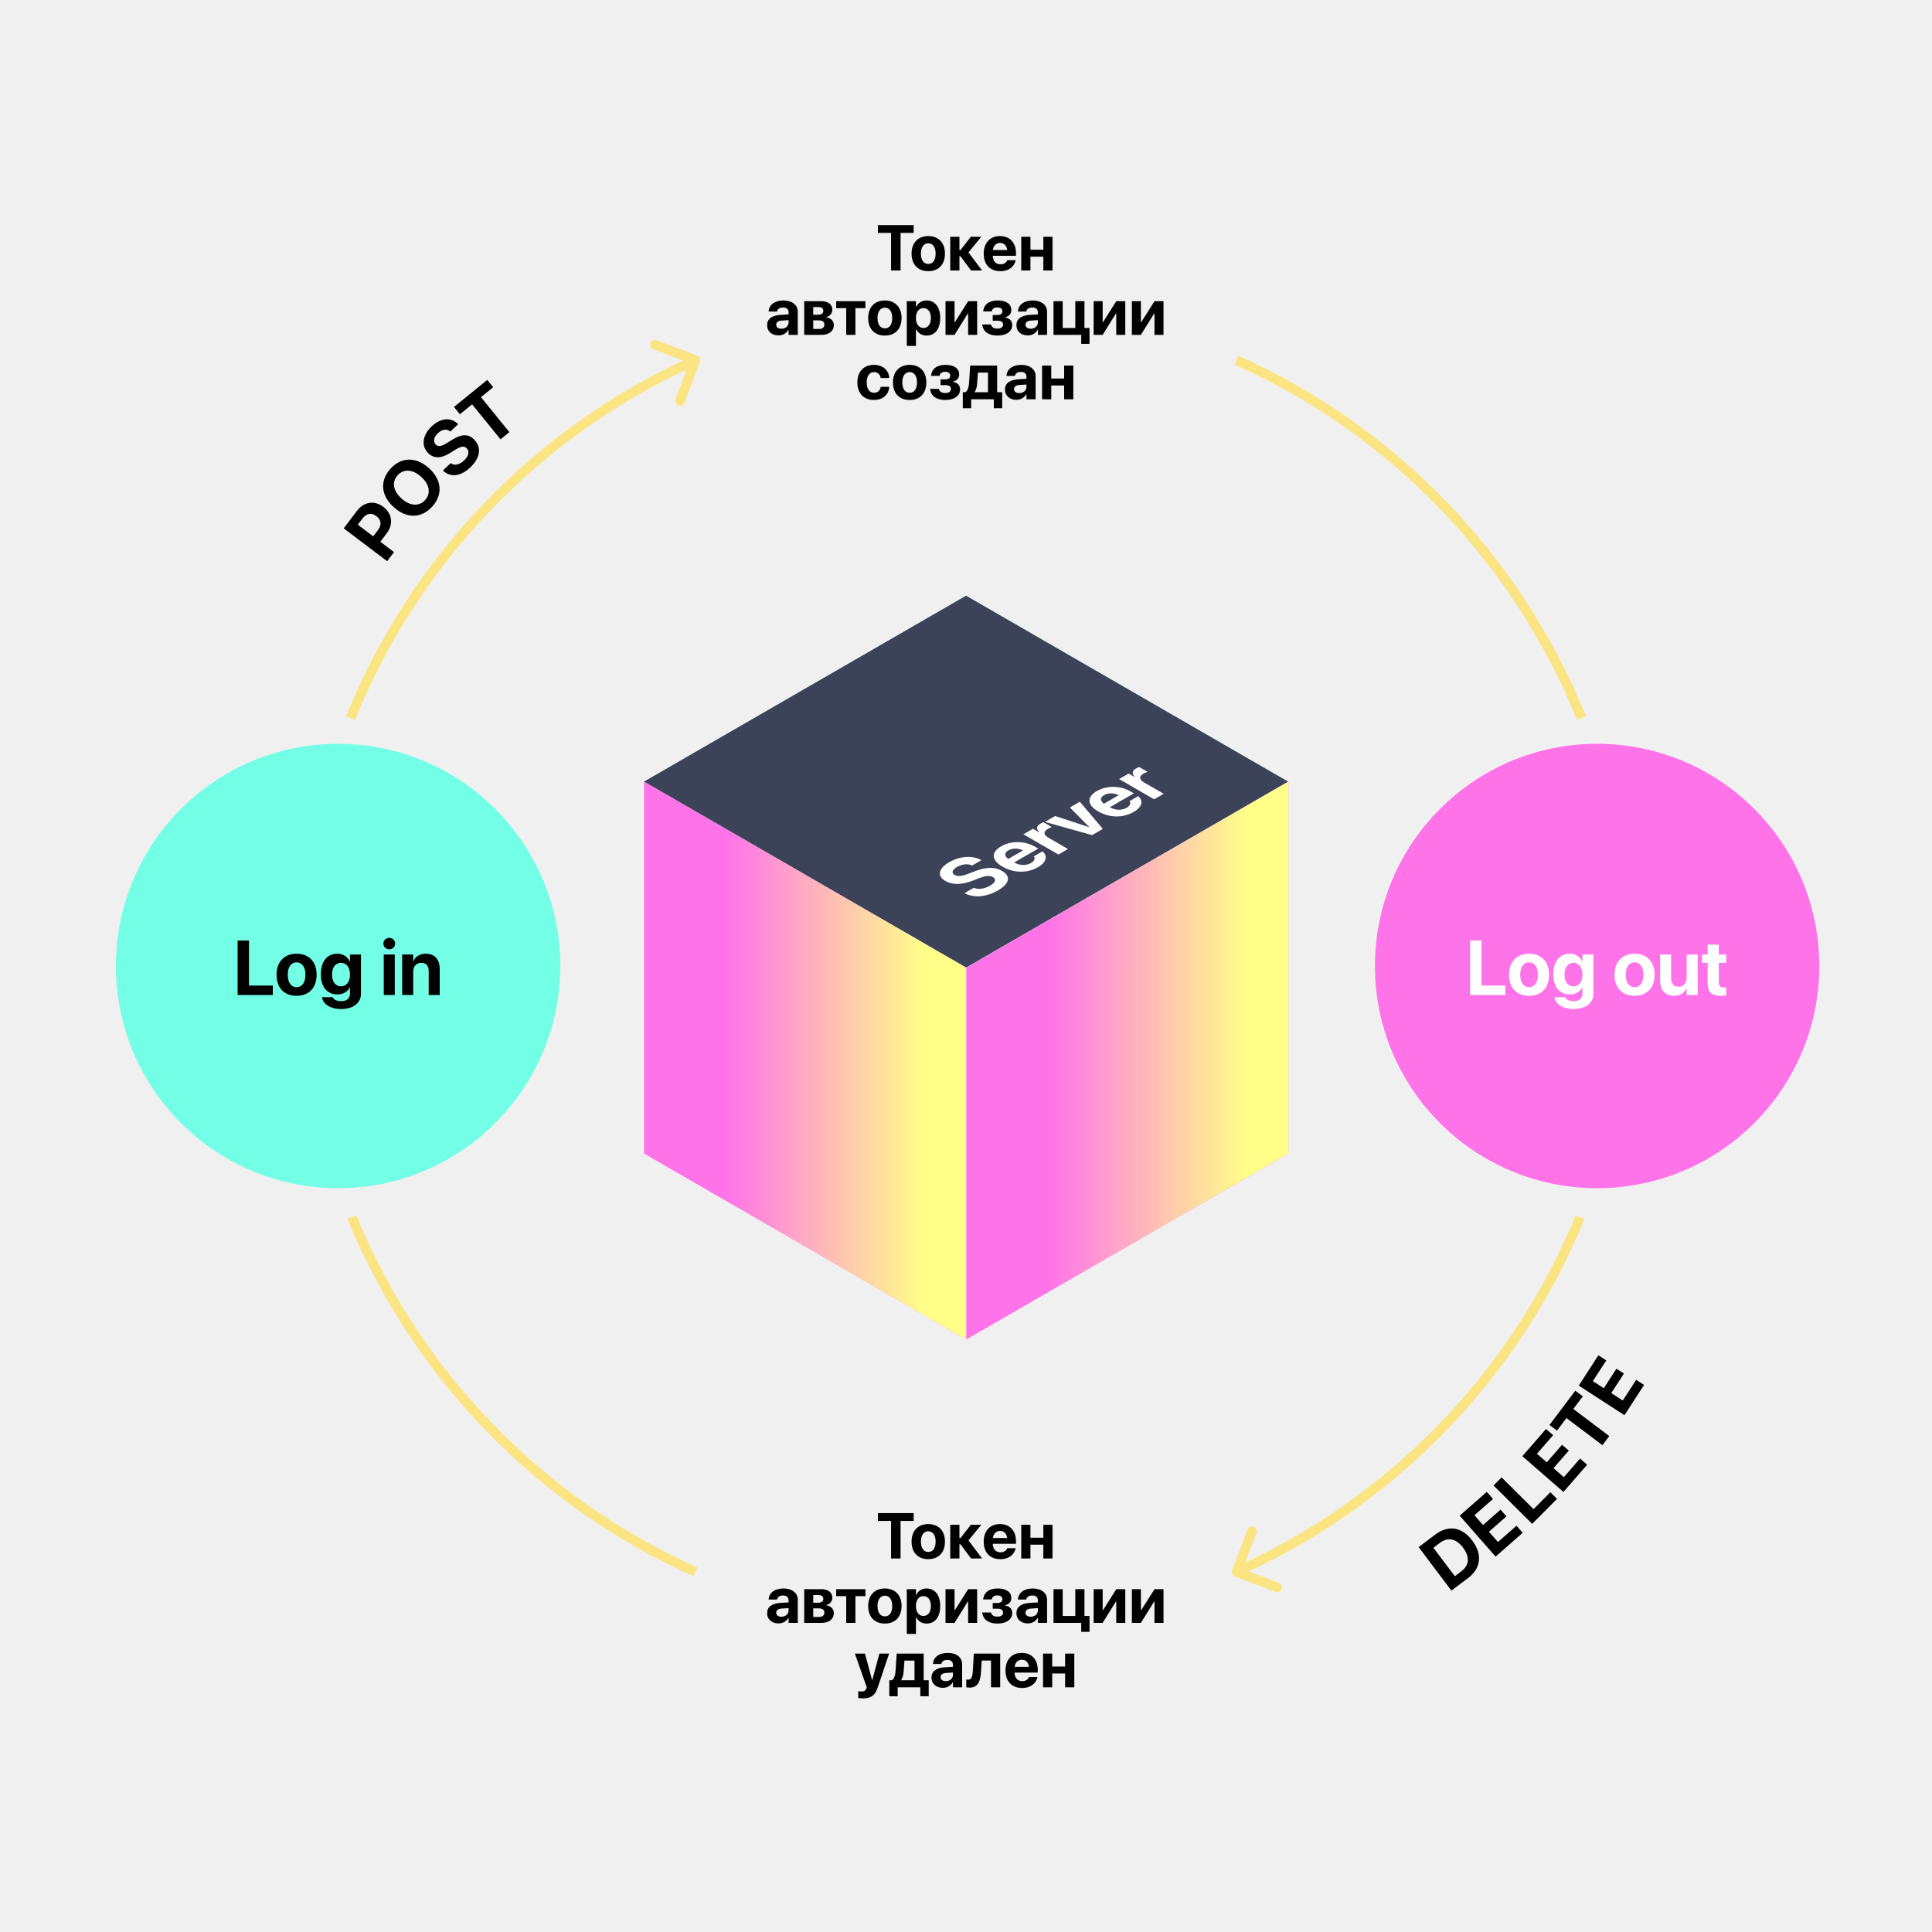
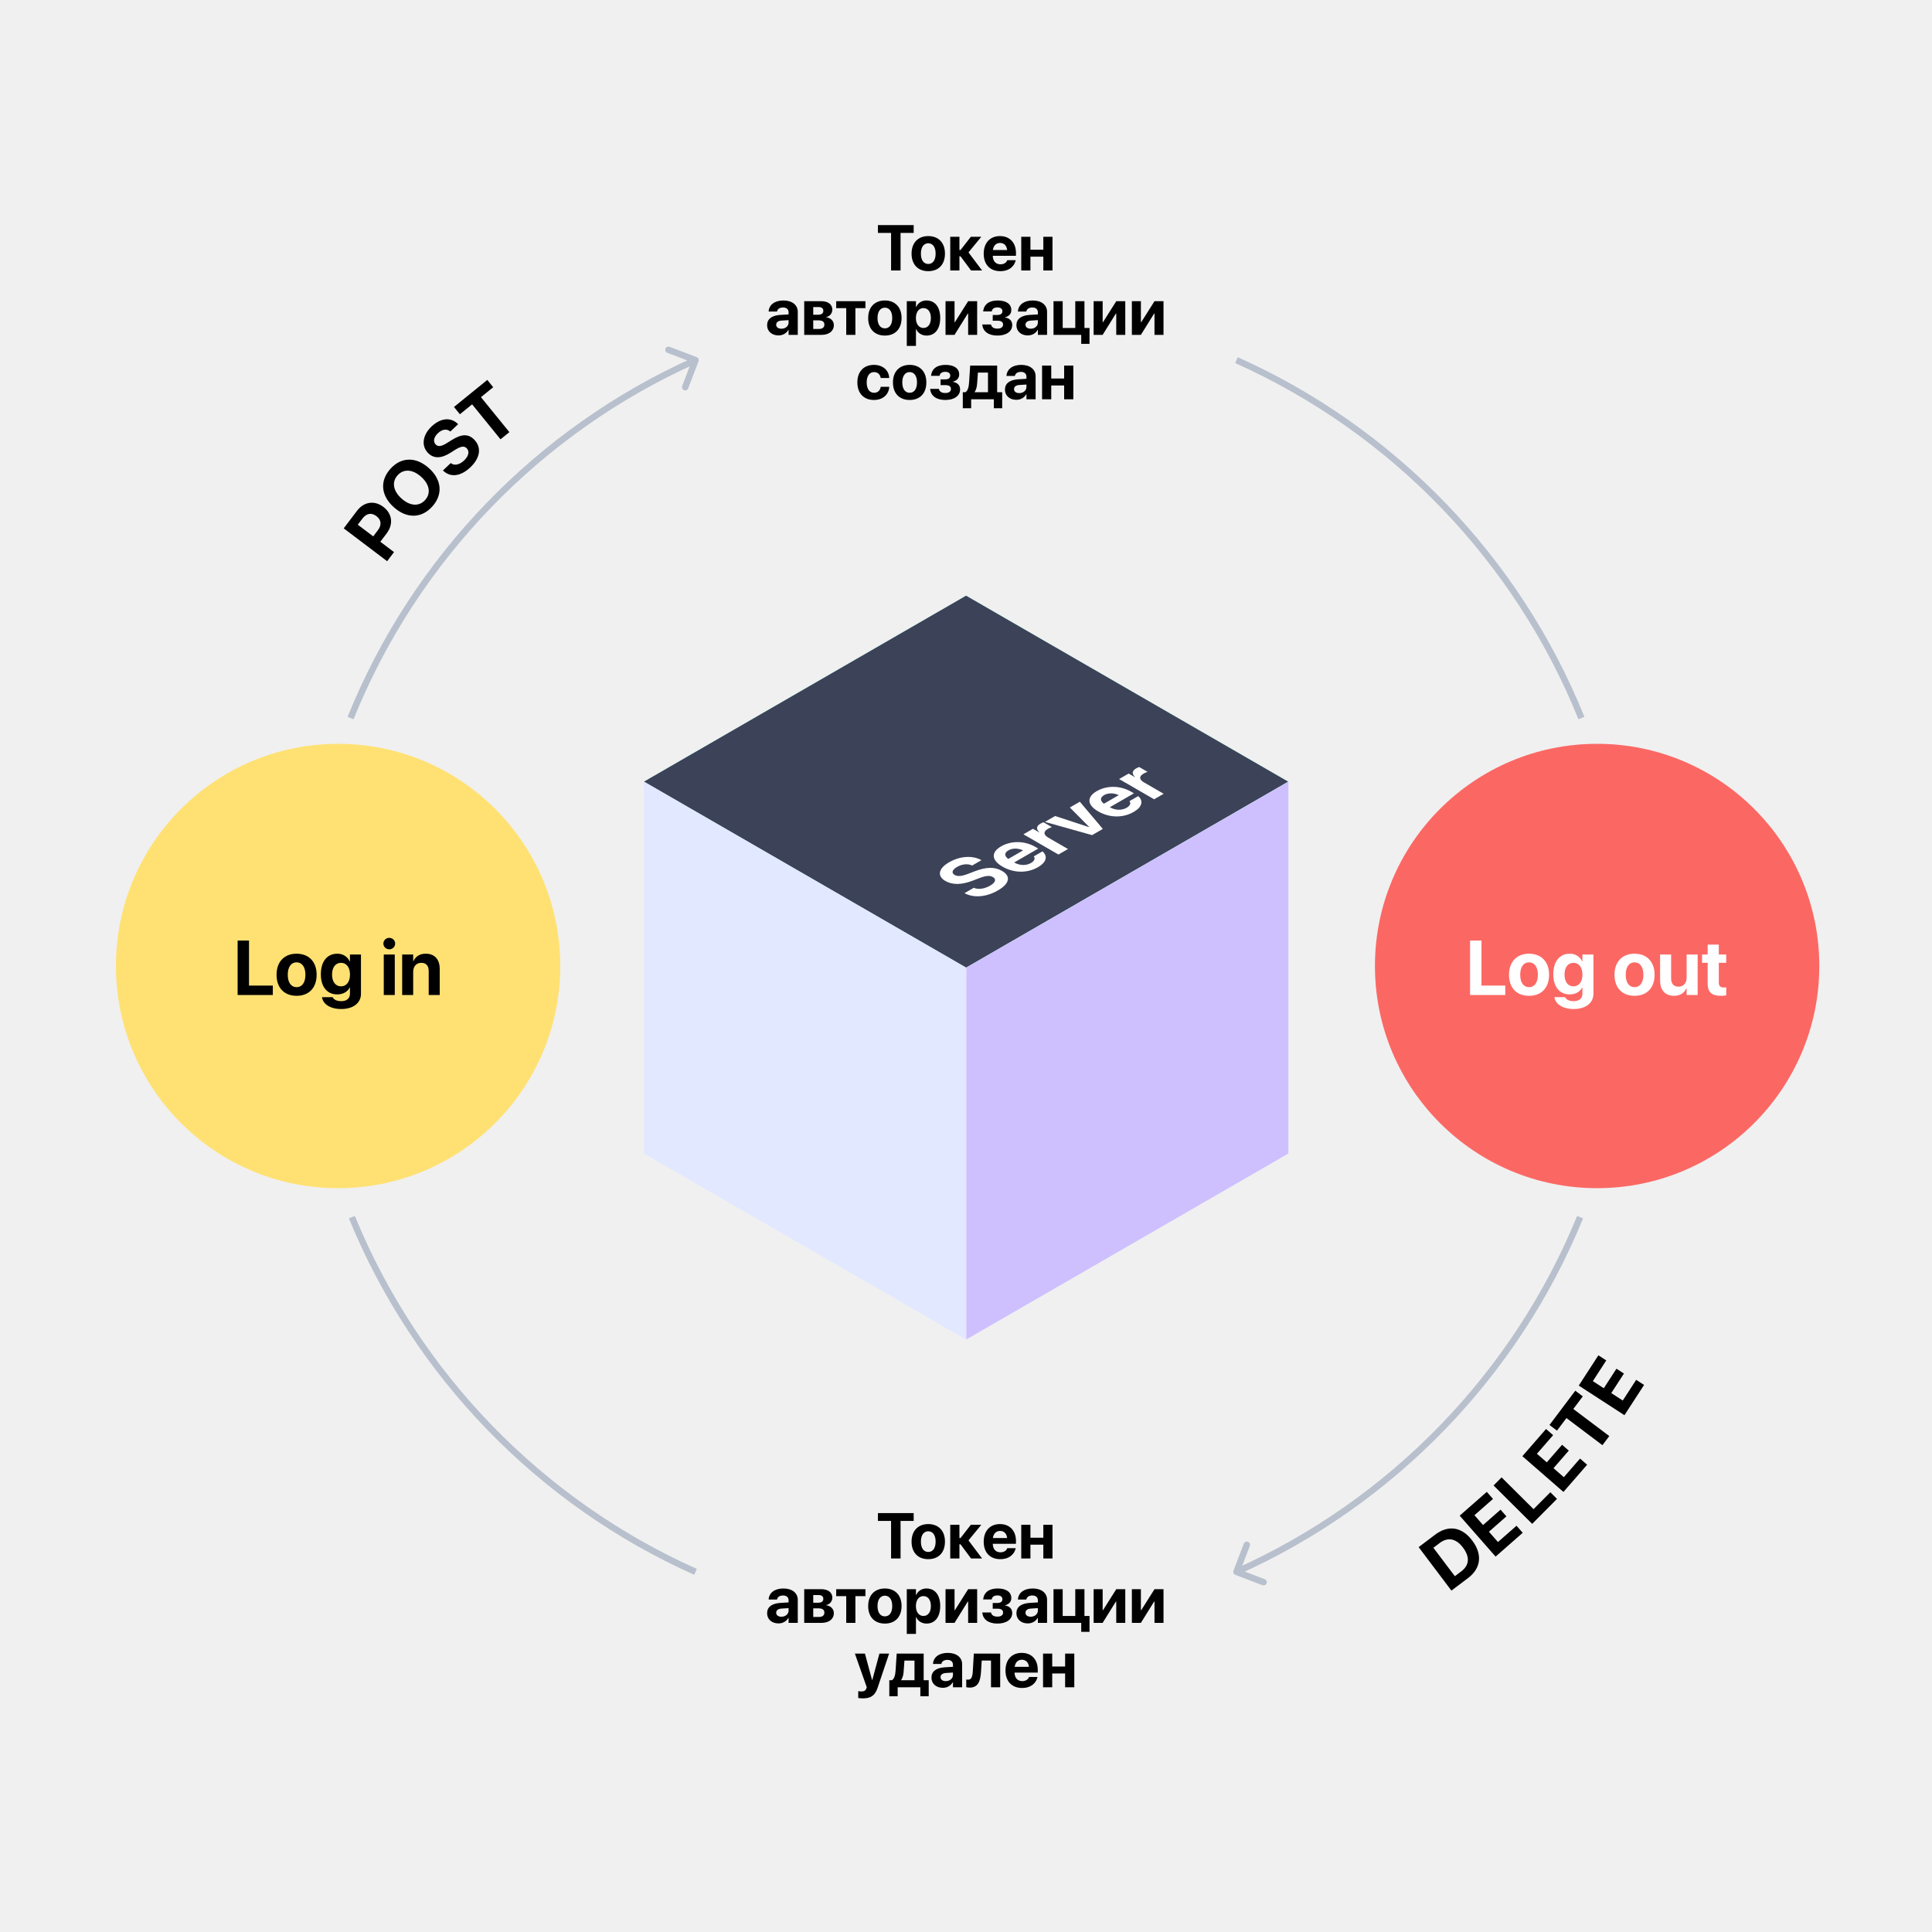
<svg xmlns="http://www.w3.org/2000/svg" width="600" height="600" viewBox="0 0 600 600" fill="none">
-   <circle cx="105" cy="300" r="69" fill="#73FFE5" />
+   <circle cx="105" cy="300" r="69" fill="#FFE173" />
  <path d="M73.793 309H84.727V306.082H77.332V292.09H73.793V309ZM92.109 309.258C95.906 309.258 98.332 306.82 98.332 302.719V302.695C98.332 298.629 95.859 296.18 92.098 296.18C88.348 296.18 85.887 298.652 85.887 302.695V302.719C85.887 306.809 88.289 309.258 92.109 309.258ZM92.121 306.574C90.434 306.574 89.367 305.18 89.367 302.719V302.695C89.367 300.27 90.445 298.863 92.098 298.863C93.762 298.863 94.852 300.27 94.852 302.695V302.719C94.852 305.168 93.785 306.574 92.121 306.574ZM105.973 313.359C109.746 313.359 112.102 311.449 112.102 308.648V296.438H108.68V298.582H108.609C107.93 297.117 106.559 296.18 104.789 296.18C101.613 296.18 99.644 298.559 99.644 302.566V302.578C99.644 306.48 101.59 308.824 104.73 308.824C106.547 308.824 107.953 307.992 108.609 306.68H108.68V308.602C108.68 310.008 107.742 310.922 105.973 310.922C104.543 310.922 103.629 310.383 103.359 309.762L103.324 309.68H99.996L100.008 309.785C100.336 311.801 102.516 313.359 105.973 313.359ZM105.914 306.316C104.203 306.316 103.125 304.922 103.125 302.66V302.648C103.125 300.398 104.215 299.016 105.914 299.016C107.578 299.016 108.691 300.41 108.691 302.648V302.66C108.691 304.91 107.59 306.316 105.914 306.316ZM120.891 294.82C121.922 294.82 122.719 294.012 122.719 293.039C122.719 292.066 121.922 291.258 120.891 291.258C119.859 291.258 119.062 292.066 119.062 293.039C119.062 294.012 119.859 294.82 120.891 294.82ZM119.18 309H122.602V296.438H119.18V309ZM124.898 309H128.32V301.781C128.32 300.141 129.293 299.016 130.828 299.016C132.363 299.016 133.137 299.953 133.137 301.594V309H136.559V300.891C136.559 297.949 134.988 296.18 132.223 296.18C130.324 296.18 129.035 297.059 128.391 298.5H128.32V296.438H124.898V309Z" fill="black" />
-   <circle cx="496" cy="300" r="69" fill="#FF73E9" />
+   <circle cx="496" cy="300" r="69" fill="#FB6864" />
  <path d="M456.543 309H467.477V306.082H460.082V292.09H456.543V309ZM474.859 309.258C478.656 309.258 481.082 306.82 481.082 302.719V302.695C481.082 298.629 478.609 296.18 474.848 296.18C471.098 296.18 468.637 298.652 468.637 302.695V302.719C468.637 306.809 471.039 309.258 474.859 309.258ZM474.871 306.574C473.184 306.574 472.117 305.18 472.117 302.719V302.695C472.117 300.27 473.195 298.863 474.848 298.863C476.512 298.863 477.602 300.27 477.602 302.695V302.719C477.602 305.168 476.535 306.574 474.871 306.574ZM488.723 313.359C492.496 313.359 494.852 311.449 494.852 308.648V296.438H491.43V298.582H491.359C490.68 297.117 489.309 296.18 487.539 296.18C484.363 296.18 482.395 298.559 482.395 302.566V302.578C482.395 306.48 484.34 308.824 487.48 308.824C489.297 308.824 490.703 307.992 491.359 306.68H491.43V308.602C491.43 310.008 490.492 310.922 488.723 310.922C487.293 310.922 486.379 310.383 486.109 309.762L486.074 309.68H482.746L482.758 309.785C483.086 311.801 485.266 313.359 488.723 313.359ZM488.664 306.316C486.953 306.316 485.875 304.922 485.875 302.66V302.648C485.875 300.398 486.965 299.016 488.664 299.016C490.328 299.016 491.441 300.41 491.441 302.648V302.66C491.441 304.91 490.34 306.316 488.664 306.316ZM507.625 309.258C511.422 309.258 513.848 306.82 513.848 302.719V302.695C513.848 298.629 511.375 296.18 507.613 296.18C503.863 296.18 501.402 298.652 501.402 302.695V302.719C501.402 306.809 503.805 309.258 507.625 309.258ZM507.637 306.574C505.949 306.574 504.883 305.18 504.883 302.719V302.695C504.883 300.27 505.961 298.863 507.613 298.863C509.277 298.863 510.367 300.27 510.367 302.695V302.719C510.367 305.168 509.301 306.574 507.637 306.574ZM519.895 309.258C521.793 309.258 523.082 308.367 523.727 306.926H523.797V309H527.219V296.438H523.797V303.656C523.797 305.297 522.824 306.422 521.289 306.422C519.754 306.422 518.98 305.473 518.98 303.832V296.438H515.559V304.547C515.559 307.488 517.129 309.258 519.895 309.258ZM534.438 309.258C535.152 309.258 535.703 309.188 536.09 309.129V306.621C535.879 306.645 535.656 306.68 535.352 306.68C534.32 306.68 533.793 306.281 533.793 305.109V299.016H536.09V296.438H533.793V293.367H530.336V296.438H528.59V299.016H530.336V305.484C530.336 308.18 531.648 309.258 534.438 309.258Z" fill="white" />
  <path d="M276.729 84H279.678V72.34H283.75V69.908H272.646V72.34H276.729V84ZM288.281 84.215C291.445 84.215 293.467 82.184 293.467 78.766V78.746C293.467 75.357 291.416 73.316 288.281 73.316C285.146 73.316 283.096 75.377 283.096 78.746V78.766C283.096 82.174 285.107 84.215 288.281 84.215ZM288.291 81.978C286.885 81.978 285.996 80.816 285.996 78.766V78.746C285.996 76.725 286.904 75.553 288.281 75.553C289.668 75.553 290.566 76.725 290.566 78.746V78.766C290.566 80.807 289.688 81.978 288.291 81.978ZM298.301 79.606L301.572 84H305L300.771 78.385L304.756 73.531H301.514L298.301 77.643H297.959V73.531H295.107V84H297.959V79.606H298.301ZM310.654 84.215C313.633 84.215 315.078 82.447 315.41 80.904L315.43 80.797H312.812L312.793 80.856C312.598 81.441 311.885 82.086 310.713 82.086C309.258 82.086 308.35 81.109 308.311 79.439H315.518V78.561C315.518 75.397 313.604 73.316 310.537 73.316C307.461 73.316 305.498 75.445 305.498 78.775V78.785C305.498 82.135 307.441 84.215 310.654 84.215ZM310.586 75.445C311.758 75.445 312.607 76.197 312.783 77.643H308.35C308.535 76.227 309.404 75.445 310.586 75.445ZM324.014 84H326.865V73.531H324.014V77.555H320.01V73.531H317.158V84H320.01V79.713H324.014V84ZM241.758 104.166C243.125 104.166 244.238 103.512 244.844 102.438H244.902V104H247.754V96.822C247.754 94.713 245.996 93.316 243.301 93.316C240.527 93.316 238.867 94.703 238.711 96.637L238.701 96.754H241.309L241.328 96.666C241.475 95.992 242.109 95.494 243.174 95.494C244.297 95.494 244.902 96.07 244.902 96.998V97.643L242.314 97.799C239.707 97.965 238.232 99.078 238.232 100.982V101.002C238.232 102.848 239.658 104.166 241.758 104.166ZM241.055 100.855V100.836C241.055 100.094 241.641 99.625 242.744 99.557L244.902 99.42V100.172C244.902 101.266 243.955 102.086 242.676 102.086C241.699 102.086 241.055 101.627 241.055 100.855ZM249.756 104H255.098C257.471 104 258.955 102.809 258.955 100.982V100.963C258.955 99.664 257.988 98.707 256.592 98.531V98.453C257.666 98.287 258.486 97.311 258.486 96.197V96.178C258.486 94.527 257.178 93.531 255 93.531H249.756V104ZM252.559 97.74V95.357H254.229C255.166 95.357 255.684 95.768 255.684 96.539V96.559C255.684 97.34 255.127 97.74 254.082 97.74H252.559ZM252.559 102.164V99.488H254.16C255.371 99.488 256.016 99.908 256.016 100.787V100.807C256.016 101.705 255.4 102.164 254.287 102.164H252.559ZM268.77 93.531H259.688V95.689H262.803V104H265.654V95.689H268.77V93.531ZM274.805 104.215C277.969 104.215 279.99 102.184 279.99 98.766V98.746C279.99 95.357 277.939 93.316 274.805 93.316C271.67 93.316 269.619 95.377 269.619 98.746V98.766C269.619 102.174 271.631 104.215 274.805 104.215ZM274.814 101.979C273.408 101.979 272.52 100.816 272.52 98.766V98.746C272.52 96.725 273.428 95.553 274.805 95.553C276.191 95.553 277.09 96.725 277.09 98.746V98.766C277.09 100.807 276.211 101.979 274.814 101.979ZM281.611 107.418H284.463V102.213H284.521C285.088 103.453 286.26 104.215 287.764 104.215C290.381 104.215 291.992 102.164 291.992 98.766V98.756C291.992 95.348 290.381 93.316 287.725 93.316C286.23 93.316 285.098 94.088 284.521 95.357H284.463V93.531H281.611V107.418ZM286.777 101.852C285.4 101.852 284.443 100.66 284.443 98.775V98.766C284.443 96.871 285.4 95.68 286.777 95.68C288.193 95.68 289.092 96.842 289.092 98.756V98.766C289.092 100.67 288.203 101.852 286.777 101.852ZM293.643 104H296.436L300.557 97.379H300.664V104H303.467V93.531H300.674L296.543 100.064H296.445V93.531H293.643V104ZM309.775 104.215C312.549 104.215 314.355 102.916 314.355 100.943V100.924C314.355 99.674 313.584 98.853 312.148 98.59V98.512C313.369 98.238 314.072 97.418 314.072 96.285V96.266C314.072 94.43 312.48 93.316 309.854 93.316C307.188 93.316 305.605 94.488 305.332 96.647L305.322 96.725H307.988L307.998 96.647C308.145 95.875 308.77 95.475 309.775 95.475C310.732 95.475 311.299 95.904 311.299 96.637V96.656C311.299 97.418 310.762 97.818 309.697 97.818H308.301V99.596H309.717C310.918 99.596 311.514 99.996 311.514 100.797V100.816C311.514 101.598 310.859 102.057 309.756 102.057C308.682 102.057 308.008 101.666 307.793 100.875L307.764 100.768H305.059L305.068 100.865C305.283 102.975 307.031 104.215 309.775 104.215ZM319.18 104.166C320.547 104.166 321.66 103.512 322.266 102.438H322.324V104H325.176V96.822C325.176 94.713 323.418 93.316 320.723 93.316C317.949 93.316 316.289 94.703 316.133 96.637L316.123 96.754H318.73L318.75 96.666C318.896 95.992 319.531 95.494 320.596 95.494C321.719 95.494 322.324 96.07 322.324 96.998V97.643L319.736 97.799C317.129 97.965 315.654 99.078 315.654 100.982V101.002C315.654 102.848 317.08 104.166 319.18 104.166ZM318.477 100.855V100.836C318.477 100.094 319.062 99.625 320.166 99.557L322.324 99.42V100.172C322.324 101.266 321.377 102.086 320.098 102.086C319.121 102.086 318.477 101.627 318.477 100.855ZM335.781 106.783H338.359V101.852H336.787V93.531H333.936V101.852H330.029V93.531H327.178V104H335.781V106.783ZM339.639 104H342.432L346.553 97.379H346.66V104H349.463V93.531H346.67L342.539 100.064H342.441V93.531H339.639V104ZM351.514 104H354.307L358.428 97.379H358.535V104H361.338V93.531H358.545L354.414 100.064H354.316V93.531H351.514V104ZM271.426 124.215C274.229 124.215 276.025 122.477 276.162 120.191L276.172 120.133H273.516L273.496 120.221C273.311 121.275 272.598 121.979 271.455 121.979C270.039 121.979 269.16 120.816 269.16 118.766V118.756C269.16 116.754 270.039 115.553 271.445 115.553C272.617 115.553 273.32 116.314 273.496 117.311L273.506 117.398H276.162L276.152 117.33C276.045 115.064 274.238 113.316 271.406 113.316C268.262 113.316 266.26 115.396 266.26 118.746V118.756C266.26 122.135 268.242 124.215 271.426 124.215ZM282.5 124.215C285.664 124.215 287.686 122.184 287.686 118.766V118.746C287.686 115.357 285.635 113.316 282.5 113.316C279.365 113.316 277.314 115.377 277.314 118.746V118.766C277.314 122.174 279.326 124.215 282.5 124.215ZM282.51 121.979C281.104 121.979 280.215 120.816 280.215 118.766V118.746C280.215 116.725 281.123 115.553 282.5 115.553C283.887 115.553 284.785 116.725 284.785 118.746V118.766C284.785 120.807 283.906 121.979 282.51 121.979ZM293.584 124.215C296.357 124.215 298.164 122.916 298.164 120.943V120.924C298.164 119.674 297.393 118.854 295.957 118.59V118.512C297.178 118.238 297.881 117.418 297.881 116.285V116.266C297.881 114.43 296.289 113.316 293.662 113.316C290.996 113.316 289.414 114.488 289.141 116.646L289.131 116.725H291.797L291.807 116.646C291.953 115.875 292.578 115.475 293.584 115.475C294.541 115.475 295.107 115.904 295.107 116.637V116.656C295.107 117.418 294.57 117.818 293.506 117.818H292.109V119.596H293.525C294.727 119.596 295.322 119.996 295.322 120.797V120.816C295.322 121.598 294.668 122.057 293.564 122.057C292.49 122.057 291.816 121.666 291.602 120.875L291.572 120.768H288.867L288.877 120.865C289.092 122.975 290.84 124.215 293.584 124.215ZM301.602 126.783V124H308.643V126.783H311.24V121.812H309.678V113.531H301.299L300.957 118.795C300.859 120.211 300.566 121.383 299.805 121.812H299.004V126.783H301.602ZM306.826 121.812H302.686V121.754C303.174 121.041 303.398 120.104 303.467 118.98L303.701 115.719H306.826V121.812ZM315.625 124.166C316.992 124.166 318.105 123.512 318.711 122.438H318.77V124H321.621V116.822C321.621 114.713 319.863 113.316 317.168 113.316C314.395 113.316 312.734 114.703 312.578 116.637L312.568 116.754H315.176L315.195 116.666C315.342 115.992 315.977 115.494 317.041 115.494C318.164 115.494 318.77 116.07 318.77 116.998V117.643L316.182 117.799C313.574 117.965 312.1 119.078 312.1 120.982V121.002C312.1 122.848 313.525 124.166 315.625 124.166ZM314.922 120.855V120.836C314.922 120.094 315.508 119.625 316.611 119.557L318.77 119.42V120.172C318.77 121.266 317.822 122.086 316.543 122.086C315.566 122.086 314.922 121.627 314.922 120.855ZM330.479 124H333.33V113.531H330.479V117.555H326.475V113.531H323.623V124H326.475V119.713H330.479V124Z" fill="black" />
  <path d="M276.729 484H279.678V472.34H283.75V469.908H272.646V472.34H276.729V484ZM288.281 484.215C291.445 484.215 293.467 482.184 293.467 478.766V478.746C293.467 475.357 291.416 473.316 288.281 473.316C285.146 473.316 283.096 475.377 283.096 478.746V478.766C283.096 482.174 285.107 484.215 288.281 484.215ZM288.291 481.979C286.885 481.979 285.996 480.816 285.996 478.766V478.746C285.996 476.725 286.904 475.553 288.281 475.553C289.668 475.553 290.566 476.725 290.566 478.746V478.766C290.566 480.807 289.688 481.979 288.291 481.979ZM298.301 479.605L301.572 484H305L300.771 478.385L304.756 473.531H301.514L298.301 477.643H297.959V473.531H295.107V484H297.959V479.605H298.301ZM310.654 484.215C313.633 484.215 315.078 482.447 315.41 480.904L315.43 480.797H312.812L312.793 480.855C312.598 481.441 311.885 482.086 310.713 482.086C309.258 482.086 308.35 481.109 308.311 479.439H315.518V478.561C315.518 475.396 313.604 473.316 310.537 473.316C307.461 473.316 305.498 475.445 305.498 478.775V478.785C305.498 482.135 307.441 484.215 310.654 484.215ZM310.586 475.445C311.758 475.445 312.607 476.197 312.783 477.643H308.35C308.535 476.227 309.404 475.445 310.586 475.445ZM324.014 484H326.865V473.531H324.014V477.555H320.01V473.531H317.158V484H320.01V479.713H324.014V484ZM241.758 504.166C243.125 504.166 244.238 503.512 244.844 502.438H244.902V504H247.754V496.822C247.754 494.713 245.996 493.316 243.301 493.316C240.527 493.316 238.867 494.703 238.711 496.637L238.701 496.754H241.309L241.328 496.666C241.475 495.992 242.109 495.494 243.174 495.494C244.297 495.494 244.902 496.07 244.902 496.998V497.643L242.314 497.799C239.707 497.965 238.232 499.078 238.232 500.982V501.002C238.232 502.848 239.658 504.166 241.758 504.166ZM241.055 500.855V500.836C241.055 500.094 241.641 499.625 242.744 499.557L244.902 499.42V500.172C244.902 501.266 243.955 502.086 242.676 502.086C241.699 502.086 241.055 501.627 241.055 500.855ZM249.756 504H255.098C257.471 504 258.955 502.809 258.955 500.982V500.963C258.955 499.664 257.988 498.707 256.592 498.531V498.453C257.666 498.287 258.486 497.311 258.486 496.197V496.178C258.486 494.527 257.178 493.531 255 493.531H249.756V504ZM252.559 497.74V495.357H254.229C255.166 495.357 255.684 495.768 255.684 496.539V496.559C255.684 497.34 255.127 497.74 254.082 497.74H252.559ZM252.559 502.164V499.488H254.16C255.371 499.488 256.016 499.908 256.016 500.787V500.807C256.016 501.705 255.4 502.164 254.287 502.164H252.559ZM268.77 493.531H259.688V495.689H262.803V504H265.654V495.689H268.77V493.531ZM274.805 504.215C277.969 504.215 279.99 502.184 279.99 498.766V498.746C279.99 495.357 277.939 493.316 274.805 493.316C271.67 493.316 269.619 495.377 269.619 498.746V498.766C269.619 502.174 271.631 504.215 274.805 504.215ZM274.814 501.979C273.408 501.979 272.52 500.816 272.52 498.766V498.746C272.52 496.725 273.428 495.553 274.805 495.553C276.191 495.553 277.09 496.725 277.09 498.746V498.766C277.09 500.807 276.211 501.979 274.814 501.979ZM281.611 507.418H284.463V502.213H284.521C285.088 503.453 286.26 504.215 287.764 504.215C290.381 504.215 291.992 502.164 291.992 498.766V498.756C291.992 495.348 290.381 493.316 287.725 493.316C286.23 493.316 285.098 494.088 284.521 495.357H284.463V493.531H281.611V507.418ZM286.777 501.852C285.4 501.852 284.443 500.66 284.443 498.775V498.766C284.443 496.871 285.4 495.68 286.777 495.68C288.193 495.68 289.092 496.842 289.092 498.756V498.766C289.092 500.67 288.203 501.852 286.777 501.852ZM293.643 504H296.436L300.557 497.379H300.664V504H303.467V493.531H300.674L296.543 500.064H296.445V493.531H293.643V504ZM309.775 504.215C312.549 504.215 314.355 502.916 314.355 500.943V500.924C314.355 499.674 313.584 498.854 312.148 498.59V498.512C313.369 498.238 314.072 497.418 314.072 496.285V496.266C314.072 494.43 312.48 493.316 309.854 493.316C307.188 493.316 305.605 494.488 305.332 496.646L305.322 496.725H307.988L307.998 496.646C308.145 495.875 308.77 495.475 309.775 495.475C310.732 495.475 311.299 495.904 311.299 496.637V496.656C311.299 497.418 310.762 497.818 309.697 497.818H308.301V499.596H309.717C310.918 499.596 311.514 499.996 311.514 500.797V500.816C311.514 501.598 310.859 502.057 309.756 502.057C308.682 502.057 308.008 501.666 307.793 500.875L307.764 500.768H305.059L305.068 500.865C305.283 502.975 307.031 504.215 309.775 504.215ZM319.18 504.166C320.547 504.166 321.66 503.512 322.266 502.438H322.324V504H325.176V496.822C325.176 494.713 323.418 493.316 320.723 493.316C317.949 493.316 316.289 494.703 316.133 496.637L316.123 496.754H318.73L318.75 496.666C318.896 495.992 319.531 495.494 320.596 495.494C321.719 495.494 322.324 496.07 322.324 496.998V497.643L319.736 497.799C317.129 497.965 315.654 499.078 315.654 500.982V501.002C315.654 502.848 317.08 504.166 319.18 504.166ZM318.477 500.855V500.836C318.477 500.094 319.062 499.625 320.166 499.557L322.324 499.42V500.172C322.324 501.266 321.377 502.086 320.098 502.086C319.121 502.086 318.477 501.627 318.477 500.855ZM335.781 506.783H338.359V501.852H336.787V493.531H333.936V501.852H330.029V493.531H327.178V504H335.781V506.783ZM339.639 504H342.432L346.553 497.379H346.66V504H349.463V493.531H346.67L342.539 500.064H342.441V493.531H339.639V504ZM351.514 504H354.307L358.428 497.379H358.535V504H361.338V493.531H358.545L354.414 500.064H354.316V493.531H351.514V504ZM267.979 527.447C270.312 527.447 271.719 526.656 272.539 524.186L276.123 513.531H273.115L270.908 521.715H270.82L268.613 513.531H265.488L269.18 524L269.062 524.342C268.809 525.055 268.34 525.299 267.49 525.299C267.061 525.299 266.729 525.24 266.533 525.201V527.32C266.865 527.379 267.422 527.447 267.979 527.447ZM278.779 526.783V524H285.82V526.783H288.418V521.812H286.855V513.531H278.477L278.135 518.795C278.037 520.211 277.744 521.383 276.982 521.812H276.182V526.783H278.779ZM284.004 521.812H279.863V521.754C280.352 521.041 280.576 520.104 280.645 518.98L280.879 515.719H284.004V521.812ZM292.803 524.166C294.17 524.166 295.283 523.512 295.889 522.438H295.947V524H298.799V516.822C298.799 514.713 297.041 513.316 294.346 513.316C291.572 513.316 289.912 514.703 289.756 516.637L289.746 516.754H292.354L292.373 516.666C292.52 515.992 293.154 515.494 294.219 515.494C295.342 515.494 295.947 516.07 295.947 516.998V517.643L293.359 517.799C290.752 517.965 289.277 519.078 289.277 520.982V521.002C289.277 522.848 290.703 524.166 292.803 524.166ZM292.1 520.855V520.836C292.1 520.094 292.686 519.625 293.789 519.557L295.947 519.42V520.172C295.947 521.266 295 522.086 293.721 522.086C292.744 522.086 292.1 521.627 292.1 520.855ZM304.668 519.146L304.883 515.689H307.764V524H310.615V513.531H302.432L302.119 518.912C302.012 520.787 301.67 521.637 300.654 521.637C300.391 521.637 300.195 521.607 300.078 521.578V523.971C300.244 524.02 300.615 524.098 301.143 524.098C303.711 524.098 304.482 522.174 304.668 519.146ZM317.422 524.215C320.4 524.215 321.846 522.447 322.178 520.904L322.197 520.797H319.58L319.561 520.855C319.365 521.441 318.652 522.086 317.48 522.086C316.025 522.086 315.117 521.109 315.078 519.439H322.285V518.561C322.285 515.396 320.371 513.316 317.305 513.316C314.229 513.316 312.266 515.445 312.266 518.775V518.785C312.266 522.135 314.209 524.215 317.422 524.215ZM317.354 515.445C318.525 515.445 319.375 516.197 319.551 517.643H315.117C315.303 516.227 316.172 515.445 317.354 515.445ZM330.781 524H333.633V513.531H330.781V517.555H326.777V513.531H323.926V524H326.777V519.713H330.781V524Z" fill="black" />
  <rect width="115.494" height="115.494" transform="matrix(0.866025 0.5 -0.866025 0.5 300.021 185)" fill="#73FFE5" />
  <rect width="115.494" height="115.494" transform="matrix(0.866025 0.5 -0.866025 0.5 300.021 185)" fill="#3C4257" />
-   <path d="M200 242.747L300.021 300.494L300.021 415.988L200 358.241L200 300.494L200 242.747Z" fill="#FF73E9" />
-   <path d="M200 242.747L300.021 300.494L300.021 415.988L200 358.241L200 300.494L200 242.747Z" fill="url(#paint0_linear)" />
-   <path d="M300.095 300.494L400.115 242.747L400.115 358.241L300.095 415.988L300.095 358.241L300.095 300.494Z" fill="#FF73E9" />
-   <path d="M300.095 300.494L400.115 242.747L400.115 358.241L300.095 415.988L300.095 358.241L300.095 300.494Z" fill="url(#paint1_linear)" />
+   <path d="M200 242.747L300.021 300.494L300.021 415.988L200 358.241L200 300.494L200 242.747Z" fill="#E1E8FF" />
+   <path d="M300.095 300.494L400.115 242.747L400.115 358.241L300.095 415.988L300.095 358.241L300.095 300.494Z" fill="#CEC0FF" />
  <path d="M309.888 276.543C313.582 274.41 314.008 272.102 311.197 270.479L311.187 270.473C308.883 269.143 306.254 269.219 302.58 270.637L300.713 271.352C298.693 272.131 297.405 272.254 296.481 271.721L296.471 271.715C295.426 271.111 295.649 270.15 297.212 269.236C298.724 268.363 300.48 268.158 301.779 268.732L301.911 268.797L304.803 267.127L304.6 267.021C301.89 265.621 298.115 265.844 294.725 267.801C291.478 269.676 290.909 272.043 293.589 273.59L293.599 273.596C295.801 274.867 298.643 274.82 302.114 273.484L303.961 272.77C306.153 271.938 307.371 271.809 308.365 272.383L308.375 272.389C309.492 273.033 309.167 274.076 307.472 275.055C305.798 276.021 303.879 276.309 302.55 275.764L302.418 275.711L299.526 277.381L299.698 277.469C302.57 278.928 306.406 278.553 309.888 276.543ZM322.34 269.318C325.446 267.525 325.111 265.598 323.842 264.479L323.761 264.396L321.041 265.967L321.082 266.014C321.477 266.488 321.406 267.303 320.188 268.006C318.676 268.879 316.718 268.838 314.952 267.854L322.441 263.529L321.528 263.002C318.24 261.104 314.079 261.01 310.892 262.85C307.706 264.689 307.878 267.145 311.339 269.143L311.349 269.148C314.83 271.158 319.011 271.24 322.34 269.318ZM313.155 264.098C314.383 263.389 316.048 263.33 317.732 264.092L313.115 266.758C311.836 265.797 311.938 264.801 313.155 264.098ZM328.713 265.381L331.677 263.67L325.588 260.154C324.004 259.24 323.984 258.244 325.446 257.4C325.872 257.154 326.339 256.955 326.684 256.873L324.075 255.367C323.791 255.461 323.436 255.607 323.111 255.795C321.843 256.527 321.741 257.488 322.756 258.449L322.695 258.484L320.797 257.389L317.834 259.1L328.713 265.381ZM339.156 259.352L342.495 257.424L335.351 248.986L332.255 250.773L338.274 256.838L338.213 256.873L327.678 253.416L324.512 255.244L339.156 259.352ZM352.056 252.162C355.161 250.369 354.826 248.441 353.558 247.322L353.476 247.24L350.756 248.811L350.797 248.857C351.193 249.332 351.122 250.146 349.904 250.85C348.392 251.723 346.433 251.682 344.667 250.697L352.157 246.373L351.244 245.846C347.955 243.947 343.794 243.854 340.608 245.693C337.421 247.533 337.594 249.988 341.054 251.986L341.064 251.992C344.545 254.002 348.727 254.084 352.056 252.162ZM342.871 246.941C344.099 246.232 345.763 246.174 347.448 246.936L342.83 249.602C341.552 248.641 341.653 247.645 342.871 246.941ZM358.429 248.225L361.392 246.514L355.303 242.998C353.72 242.084 353.7 241.088 355.161 240.244C355.587 239.998 356.054 239.799 356.399 239.717L353.791 238.211C353.507 238.305 353.152 238.451 352.827 238.639C351.558 239.371 351.457 240.332 352.472 241.293L352.411 241.328L350.513 240.232L347.549 241.943L358.429 248.225Z" fill="white" />
-   <path d="M217.401 112.383C217.697 111.609 217.309 110.742 216.535 110.446L203.924 105.628C203.15 105.333 202.283 105.72 201.988 106.494C201.692 107.268 202.08 108.135 202.854 108.431L214.063 112.714L209.781 123.923C209.485 124.697 209.873 125.564 210.647 125.86C211.421 126.156 212.288 125.768 212.583 124.994L217.401 112.383ZM382.599 487.616C382.303 488.39 382.691 489.257 383.465 489.552L396.076 494.37C396.849 494.666 397.717 494.278 398.012 493.505C398.308 492.731 397.92 491.864 397.146 491.568L385.937 487.285L390.219 476.076C390.515 475.302 390.127 474.435 389.353 474.139C388.579 473.843 387.712 474.231 387.417 475.005L382.599 487.616ZM110.264 223.56C130.073 174.437 168.408 134.77 216.612 113.217L215.388 110.478C166.477 132.348 127.582 172.593 107.482 222.438L110.264 223.56ZM383.388 113.217C431.592 134.77 469.927 174.437 489.736 223.56L492.518 222.438C472.418 172.593 433.523 132.348 384.612 110.478L383.388 113.217ZM216.612 486.782C168.734 465.374 130.591 426.096 110.668 377.431L107.891 378.568C128.107 427.948 166.807 467.799 215.388 489.521L216.612 486.782ZM489.332 377.431C469.409 426.096 431.266 465.374 383.388 486.782L384.612 489.521C433.193 467.799 471.893 427.948 492.109 378.568L489.332 377.431Z" fill="#FBE582" />
+   <path d="M216.934 112.205C217.131 111.689 216.873 111.111 216.357 110.914L207.95 107.702C207.434 107.504 206.856 107.763 206.659 108.279C206.461 108.795 206.72 109.373 207.236 109.57L214.709 112.425L211.854 119.898C211.657 120.414 211.915 120.992 212.431 121.189C212.947 121.386 213.525 121.128 213.722 120.612L216.934 112.205ZM383.066 487.794C382.869 488.31 383.127 488.888 383.643 489.085L392.05 492.297C392.566 492.495 393.144 492.236 393.341 491.72C393.539 491.204 393.28 490.626 392.764 490.429L385.291 487.574L388.146 480.101C388.343 479.585 388.085 479.007 387.569 478.81C387.053 478.613 386.475 478.871 386.278 479.387L383.066 487.794ZM109.8 223.373C129.658 174.13 168.086 134.367 216.408 112.761L215.592 110.935C166.799 132.751 127.997 172.901 107.946 222.625L109.8 223.373ZM383.592 112.761C431.914 134.367 470.342 174.13 490.2 223.373L492.054 222.625C472.003 172.901 433.201 132.751 384.408 110.935L383.592 112.761ZM216.408 487.238C168.412 465.778 130.177 426.404 110.205 377.621L108.354 378.378C128.521 427.639 167.128 467.395 215.592 489.064L216.408 487.238ZM489.795 377.621C469.823 426.404 431.588 465.778 383.592 487.238L384.408 489.064C432.872 467.395 471.479 427.639 491.646 378.378L489.795 377.621Z" fill="#B8C0CD" />
  <path d="M120.231 174.286L122.366 171.464L118.115 168.246L120.08 165.648C122.23 162.807 121.834 159.524 119.058 157.424L119.04 157.41C116.264 155.31 112.997 155.821 110.848 158.662L106.746 164.082L120.231 174.286ZM112.558 161.043C113.781 159.427 115.353 159.117 116.885 160.277L116.904 160.291C118.437 161.451 118.575 163.054 117.352 164.671L115.909 166.577L111.115 162.95L112.558 161.043Z" fill="black" />
  <path d="M134.27 157.279C137.621 153.53 137.198 148.956 133.187 145.371L133.17 145.356C129.168 141.779 124.567 141.88 121.225 145.62C117.891 149.351 118.289 153.934 122.3 157.519L122.317 157.534C126.328 161.119 130.92 161.027 134.27 157.279ZM132.034 155.279C130.183 157.35 127.361 157.202 124.722 154.843L124.705 154.828C122.066 152.469 121.619 149.681 123.462 147.619C125.313 145.548 128.134 145.697 130.765 148.047L130.782 148.063C133.395 150.398 133.908 153.182 132.034 155.279Z" fill="black" />
  <path d="M146.043 145.162C149.145 142.234 149.588 138.981 147.36 136.62L147.352 136.612C145.526 134.677 143.377 134.723 140.321 136.64L138.768 137.607C137.087 138.661 136.03 138.804 135.299 138.028L135.29 138.02C134.462 137.142 134.684 135.789 135.997 134.534C137.266 133.335 138.708 133.087 139.745 133.929L139.85 134.024L142.279 131.731L142.117 131.577C139.963 129.534 136.873 129.759 134.026 132.446C131.299 135.019 130.738 138.352 132.861 140.602L132.869 140.611C134.615 142.46 136.936 142.461 139.823 140.655L141.36 139.688C143.183 138.563 144.183 138.41 144.971 139.245L144.979 139.254C145.864 140.191 145.556 141.658 144.132 143.001C142.726 144.328 141.149 144.689 140.086 143.887L139.981 143.809L137.552 146.102L137.689 146.23C139.973 148.36 143.12 147.921 146.043 145.162Z" fill="black" />
  <path d="M155.442 136.433L158.189 134.202L149.366 123.342L153.168 120.253L151.328 117.988L140.987 126.389L142.826 128.654L146.619 125.573L155.442 136.433Z" fill="black" />
  <path d="M450.753 493.974L455.908 490.086C459.959 487.03 460.447 482.714 457.215 478.429L457.201 478.41C453.976 474.135 449.767 473.537 445.725 476.585L440.57 480.474L450.753 493.974ZM451.815 489.504L445.153 480.672L447.146 479.169C449.625 477.299 452.202 477.777 454.326 480.593L454.34 480.612C456.542 483.531 456.333 486.095 453.807 488.001L451.815 489.504Z" fill="black" />
  <path d="M464.468 483.415L472.89 476.027L470.966 473.833L465.204 478.887L462.399 475.689L467.835 470.921L466.011 468.842L460.575 473.61L457.902 470.562L463.663 465.508L461.739 463.315L453.317 470.702L464.468 483.415Z" fill="black" />
  <path d="M475.831 473.246L483.539 465.492L481.47 463.435L476.257 468.679L466.333 458.814L463.838 461.324L475.831 473.246Z" fill="black" />
  <path d="M485.542 463.335L492.895 454.883L490.694 452.968L485.663 458.75L482.454 455.958L487.2 450.503L485.113 448.688L480.367 454.143L477.308 451.481L482.339 445.699L480.137 443.784L472.784 452.236L485.542 463.335Z" fill="black" />
  <path d="M497.65 448.813L499.78 445.986L488.605 437.566L491.553 433.654L489.223 431.898L481.204 442.539L483.535 444.295L486.476 440.393L497.65 448.813Z" fill="black" />
  <path d="M504.487 439.504L510.581 430.104L508.133 428.517L503.963 434.947L500.394 432.633L504.328 426.566L502.007 425.062L498.074 431.129L494.671 428.923L498.841 422.492L496.393 420.905L490.298 430.305L504.487 439.504Z" fill="black" />
-   <defs>
-     <linearGradient id="paint0_linear" x1="299.995" y1="410.495" x2="200.108" y2="410.495" gradientUnits="userSpaceOnUse">
-       <stop offset="0.13" stop-color="#FEFE88" />
-       <stop offset="0.748" stop-color="#FEFE88" stop-opacity="0" />
-     </linearGradient>
-     <linearGradient id="paint1_linear" x1="400.09" y1="352.778" x2="300.203" y2="352.778" gradientUnits="userSpaceOnUse">
-       <stop offset="0.13" stop-color="#FEFE88" />
-       <stop offset="0.748" stop-color="#FEFE88" stop-opacity="0" />
-     </linearGradient>
-   </defs>
</svg>
